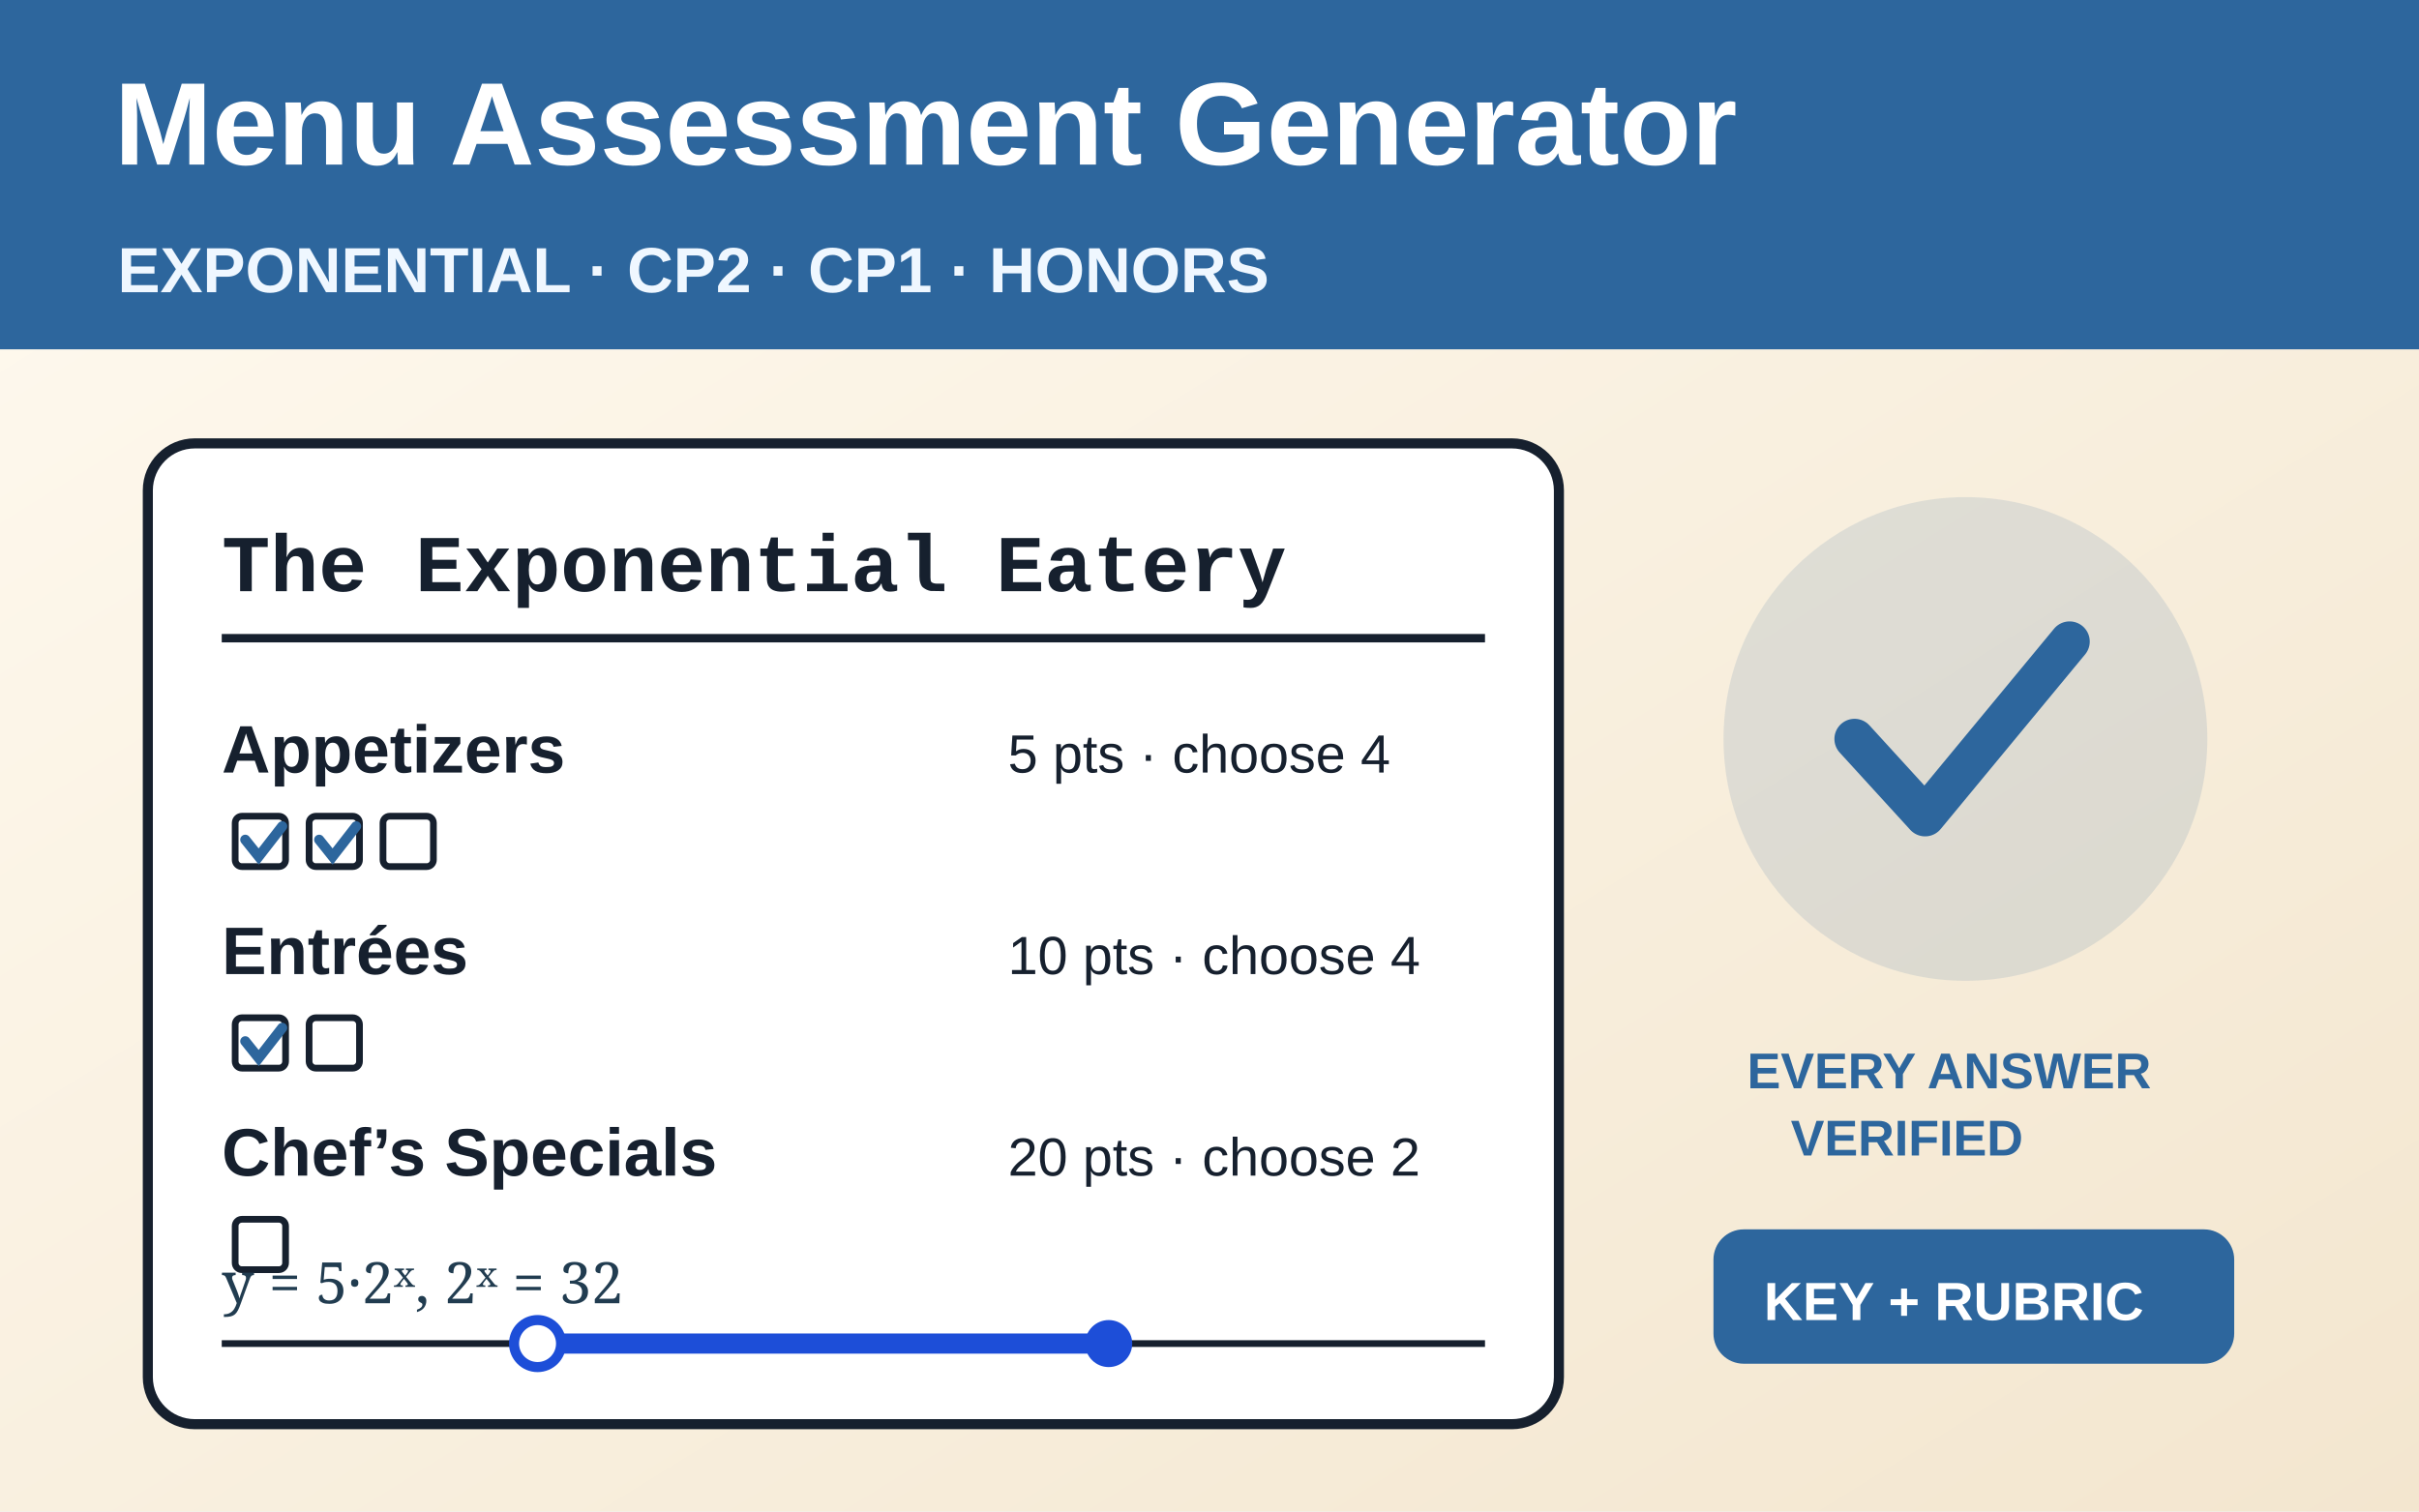
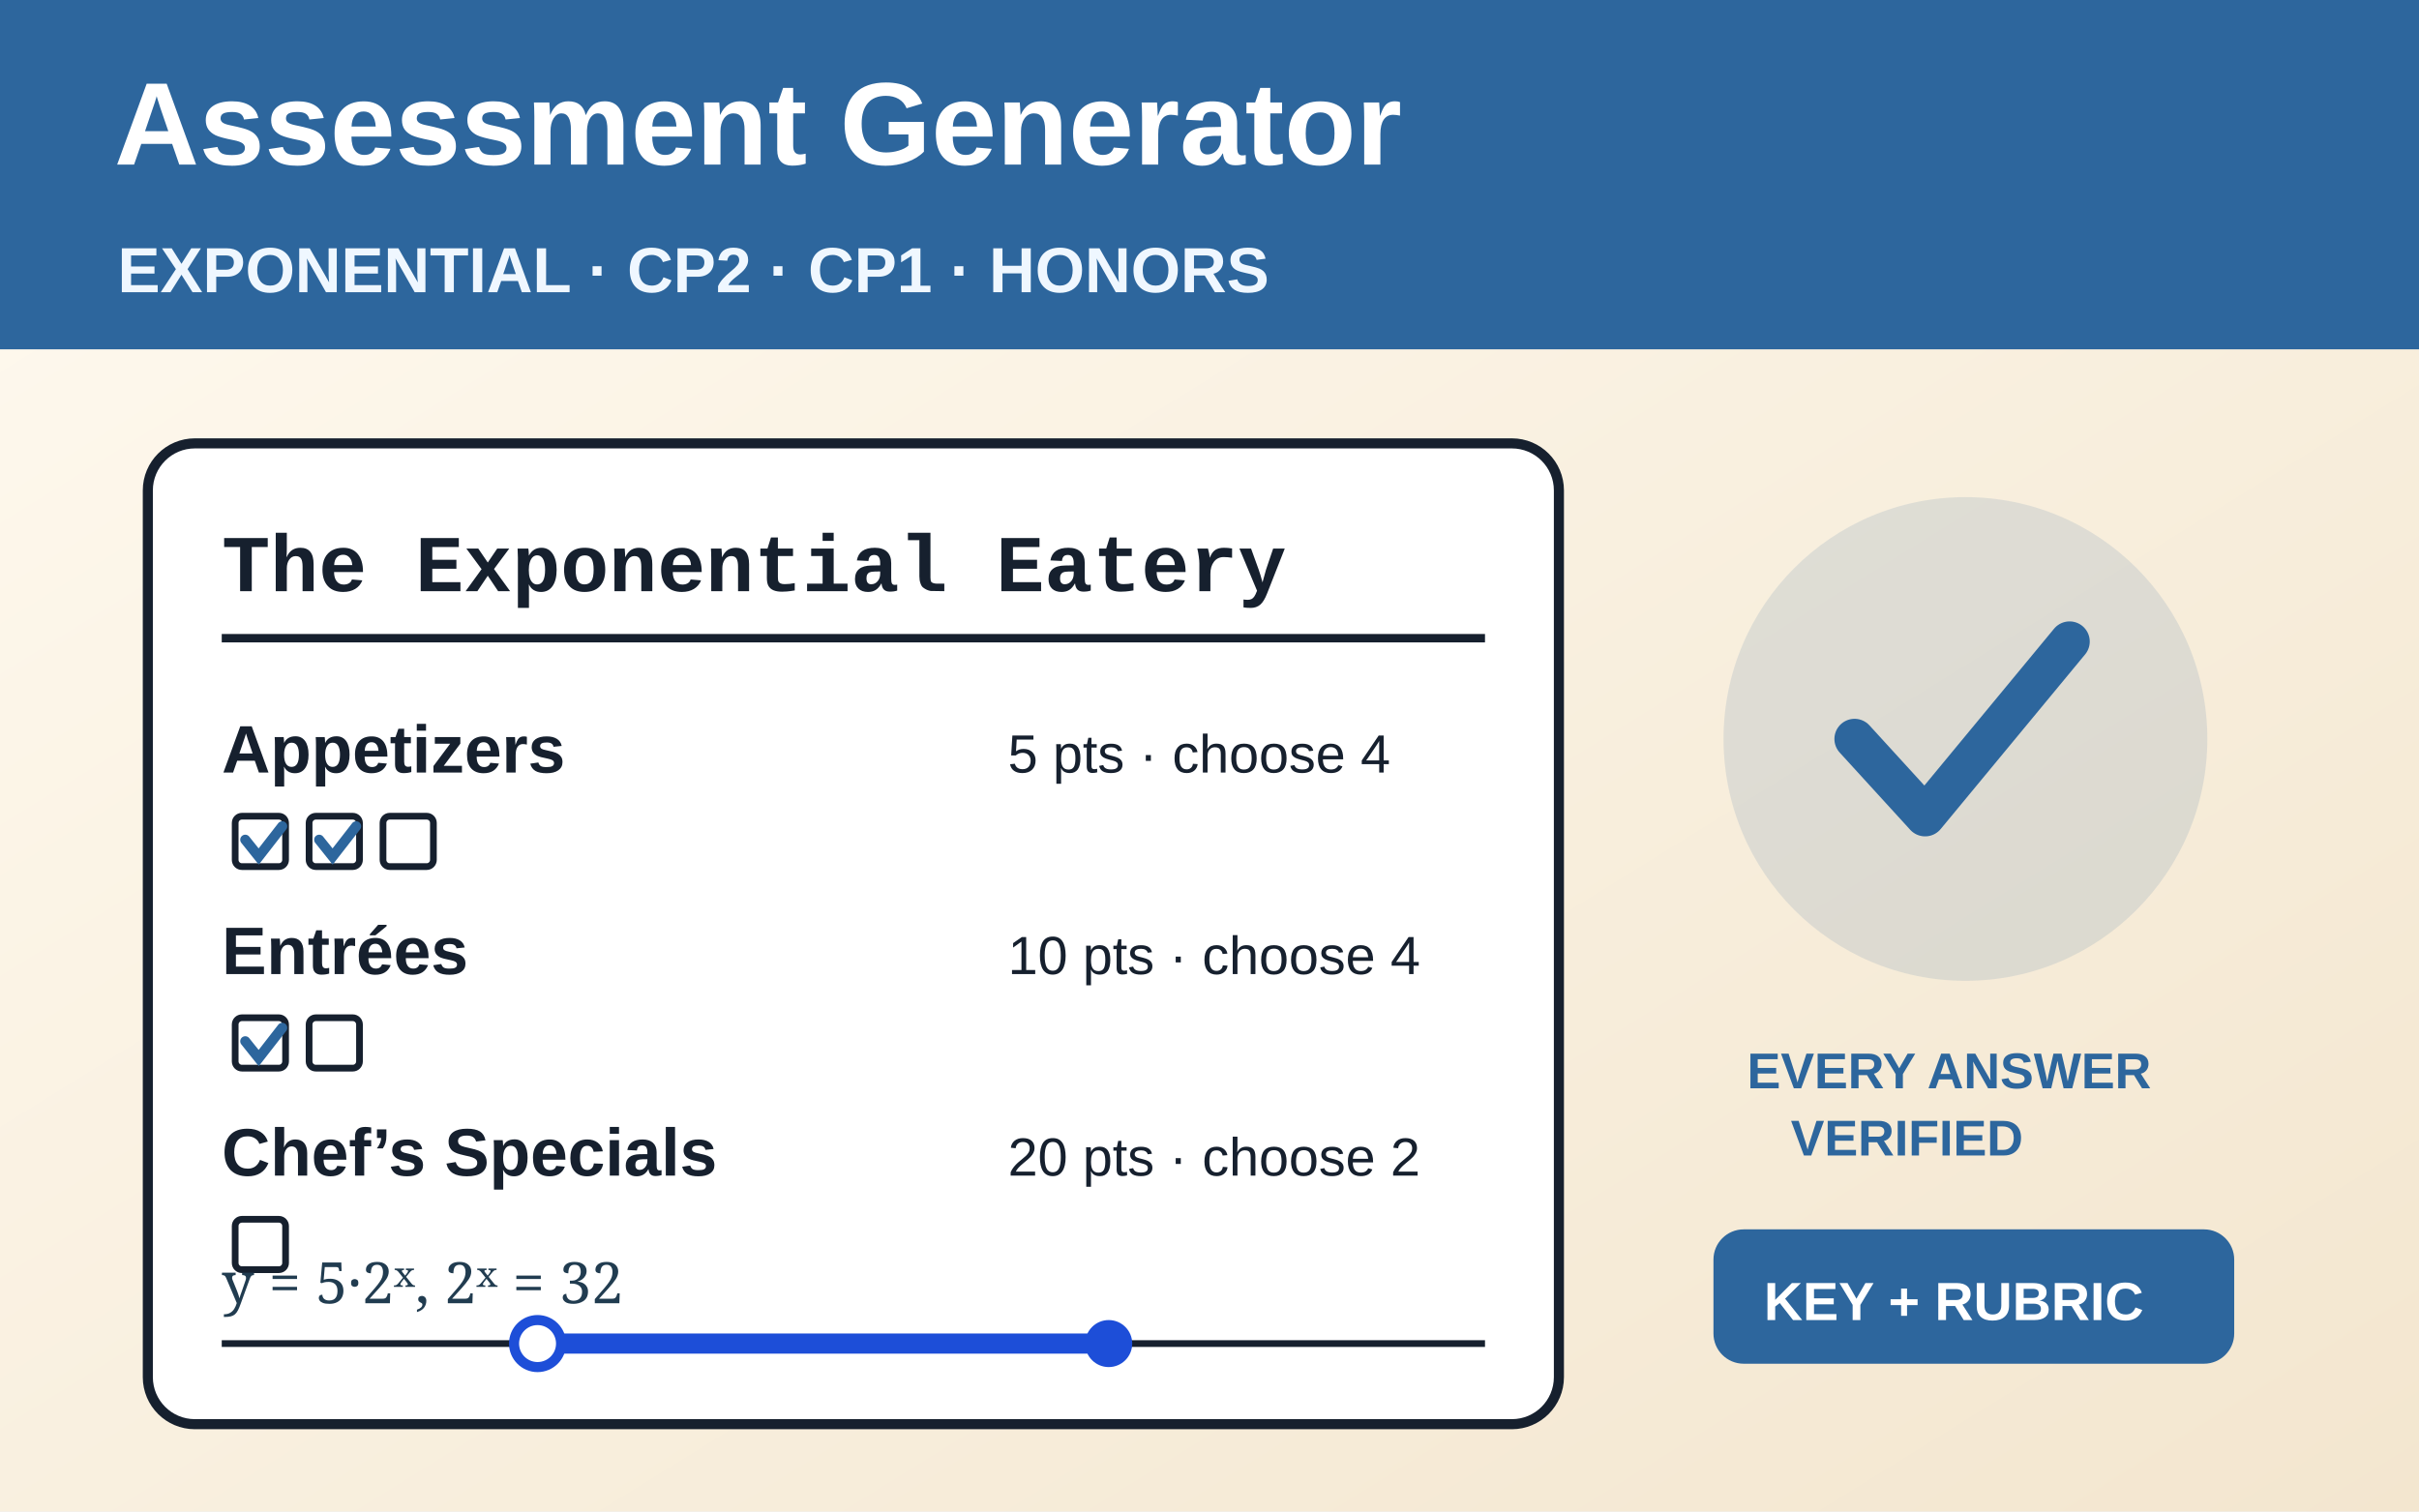
<svg xmlns="http://www.w3.org/2000/svg" width="720" height="450" viewBox="0 0 720 450">
  <defs>
    <linearGradient id="g" x1="0" x2="1" y1="0" y2="1">
      <stop stop-color="#fffaf0" />
      <stop offset="1" stop-color="#f3e6cf" />
    </linearGradient>
  </defs>
  <rect width="720" height="450" fill="url(#g)" />
  <rect width="720" height="104" fill="#2d669d" />
-   <text x="34" y="49" font-family="Arial,sans-serif" font-size="35" font-weight="700" fill="#fff">Menu Assessment Generator</text>
+   <text x="34" y="49" font-family="Arial,sans-serif" font-size="35" font-weight="700" fill="#fff">Assessment Generator</text>
  <text x="35" y="87" font-family="Arial,sans-serif" font-size="19" font-weight="700" fill="#eff7ff">EXPONENTIAL · CP2 · CP1 · HONORS</text>
  <rect x="44" y="132" width="420" height="292" rx="14" fill="#fff" stroke="#16202e" stroke-width="3" />
  <text x="66" y="176" font-family="Courier New,monospace" font-size="24" font-weight="700" fill="#16202e">The Exponential Eatery</text>
  <path d="M66 190H442" stroke="#16202e" stroke-width="2.5" />
  <g font-family="Arial,sans-serif" fill="#16202e">
    <text x="66" y="230" font-size="20" font-weight="700">Appetizers</text>
    <text x="300" y="230" font-size="16">5 pts · choose 4</text>
    <text x="66" y="290" font-size="20" font-weight="700">Entrées</text>
    <text x="300" y="290" font-size="16">10 pts · choose 4</text>
    <text x="66" y="350" font-size="20" font-weight="700">Chef’s Specials</text>
    <text x="300" y="350" font-size="16">20 pts · choose 2</text>
  </g>
  <g fill="none" stroke="#16202e" stroke-width="2">
    <rect x="70" y="243" width="15" height="15" rx="2" />
    <rect x="92" y="243" width="15" height="15" rx="2" />
    <rect x="114" y="243" width="15" height="15" rx="2" />
    <rect x="70" y="303" width="15" height="15" rx="2" />
    <rect x="92" y="303" width="15" height="15" rx="2" />
    <rect x="70" y="363" width="15" height="15" rx="2" />
  </g>
  <path d="M73 250l4 5 7-9M95 250l4 5 7-9M73 310l4 5 7-9" stroke="#2d669d" stroke-width="3" fill="none" stroke-linecap="round" />
  <path d="M66 400H442" stroke="#16202e" stroke-width="2" />
  <path d="M160 400H330" stroke="#1d4ed8" stroke-width="6" />
  <circle cx="160" cy="400" r="7" fill="#fff" stroke="#1d4ed8" stroke-width="3" />
  <circle cx="330" cy="400" r="7" fill="#1d4ed8" />
  <text x="66" y="388" font-family="Georgia,serif" font-size="17" fill="#213c50">y = 5·2ˣ,  2ˣ = 32</text>
  <circle cx="585" cy="220" r="72" fill="#2d669d" opacity=".13" />
  <path d="M552 220l21 23 43-52" stroke="#2d669d" stroke-width="12" stroke-linecap="round" stroke-linejoin="round" fill="none" />
  <text x="520" y="324" font-family="Arial,sans-serif" font-size="15" font-weight="700" fill="#2d669d">EVERY ANSWER</text>
  <text x="533" y="344" font-family="Arial,sans-serif" font-size="15" font-weight="700" fill="#2d669d">VERIFIED</text>
  <rect x="510" y="366" width="155" height="40" rx="9" fill="#2d669d" />
  <text x="525" y="393" font-family="Arial,sans-serif" font-size="16" font-weight="700" fill="white">KEY + RUBRIC</text>
</svg>
